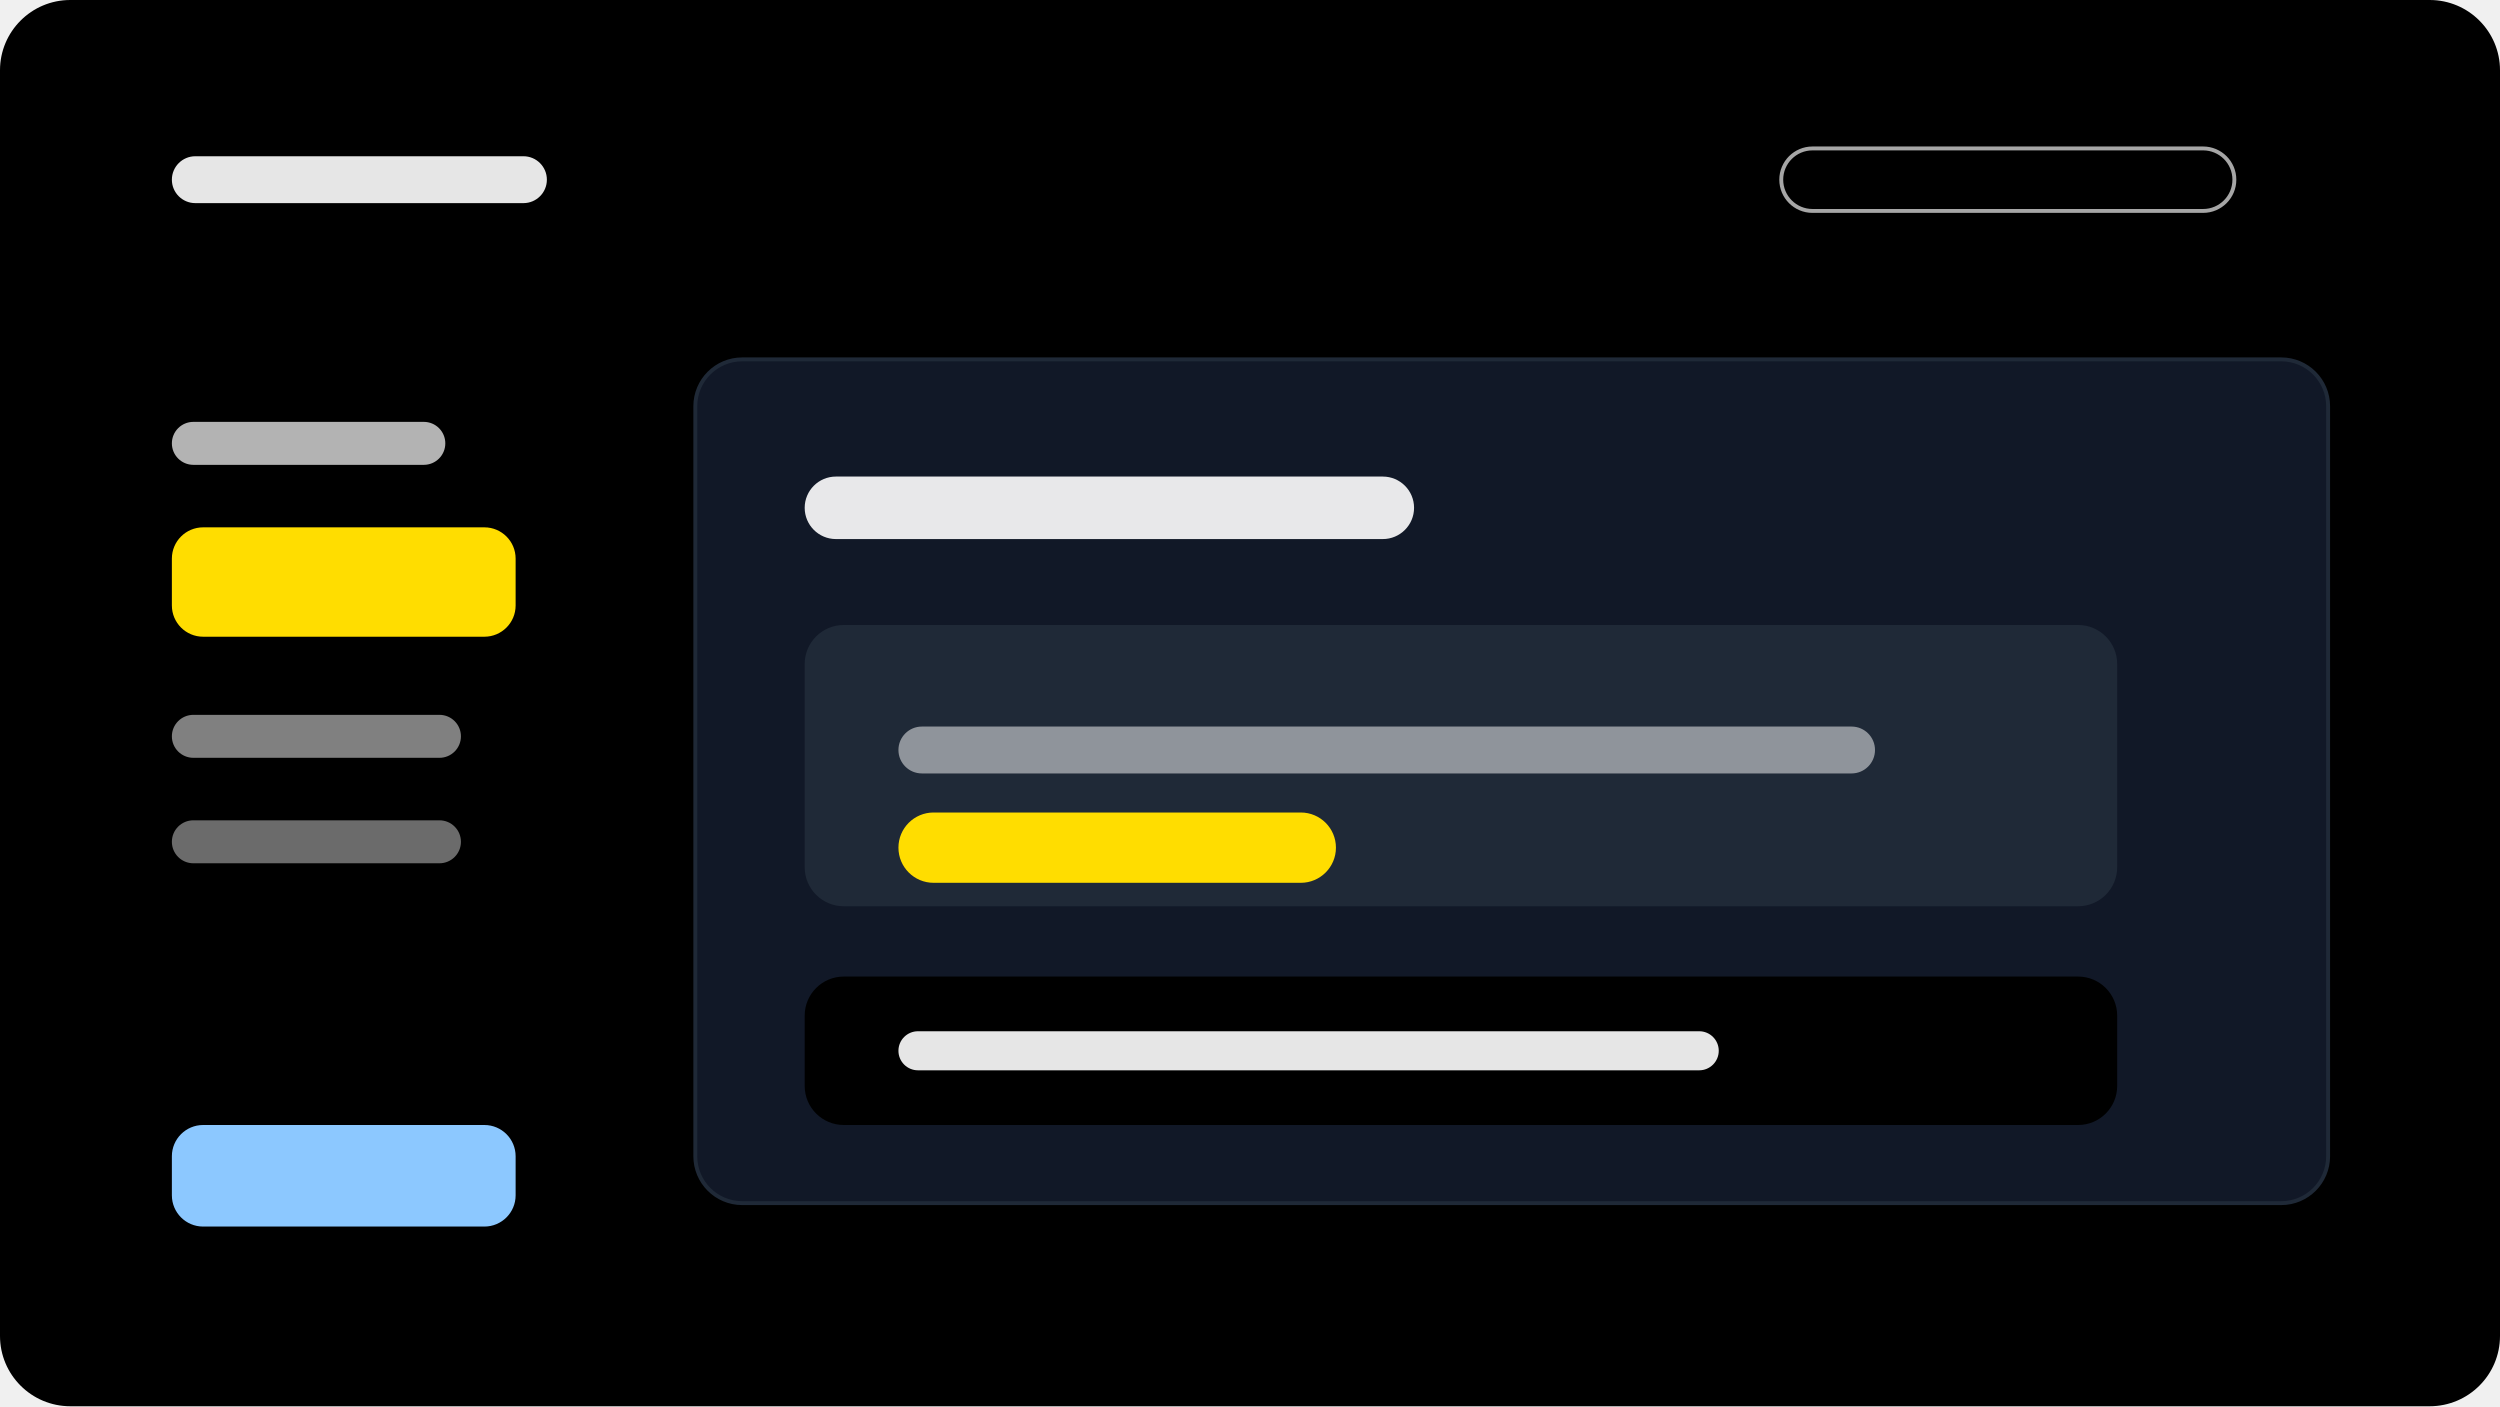
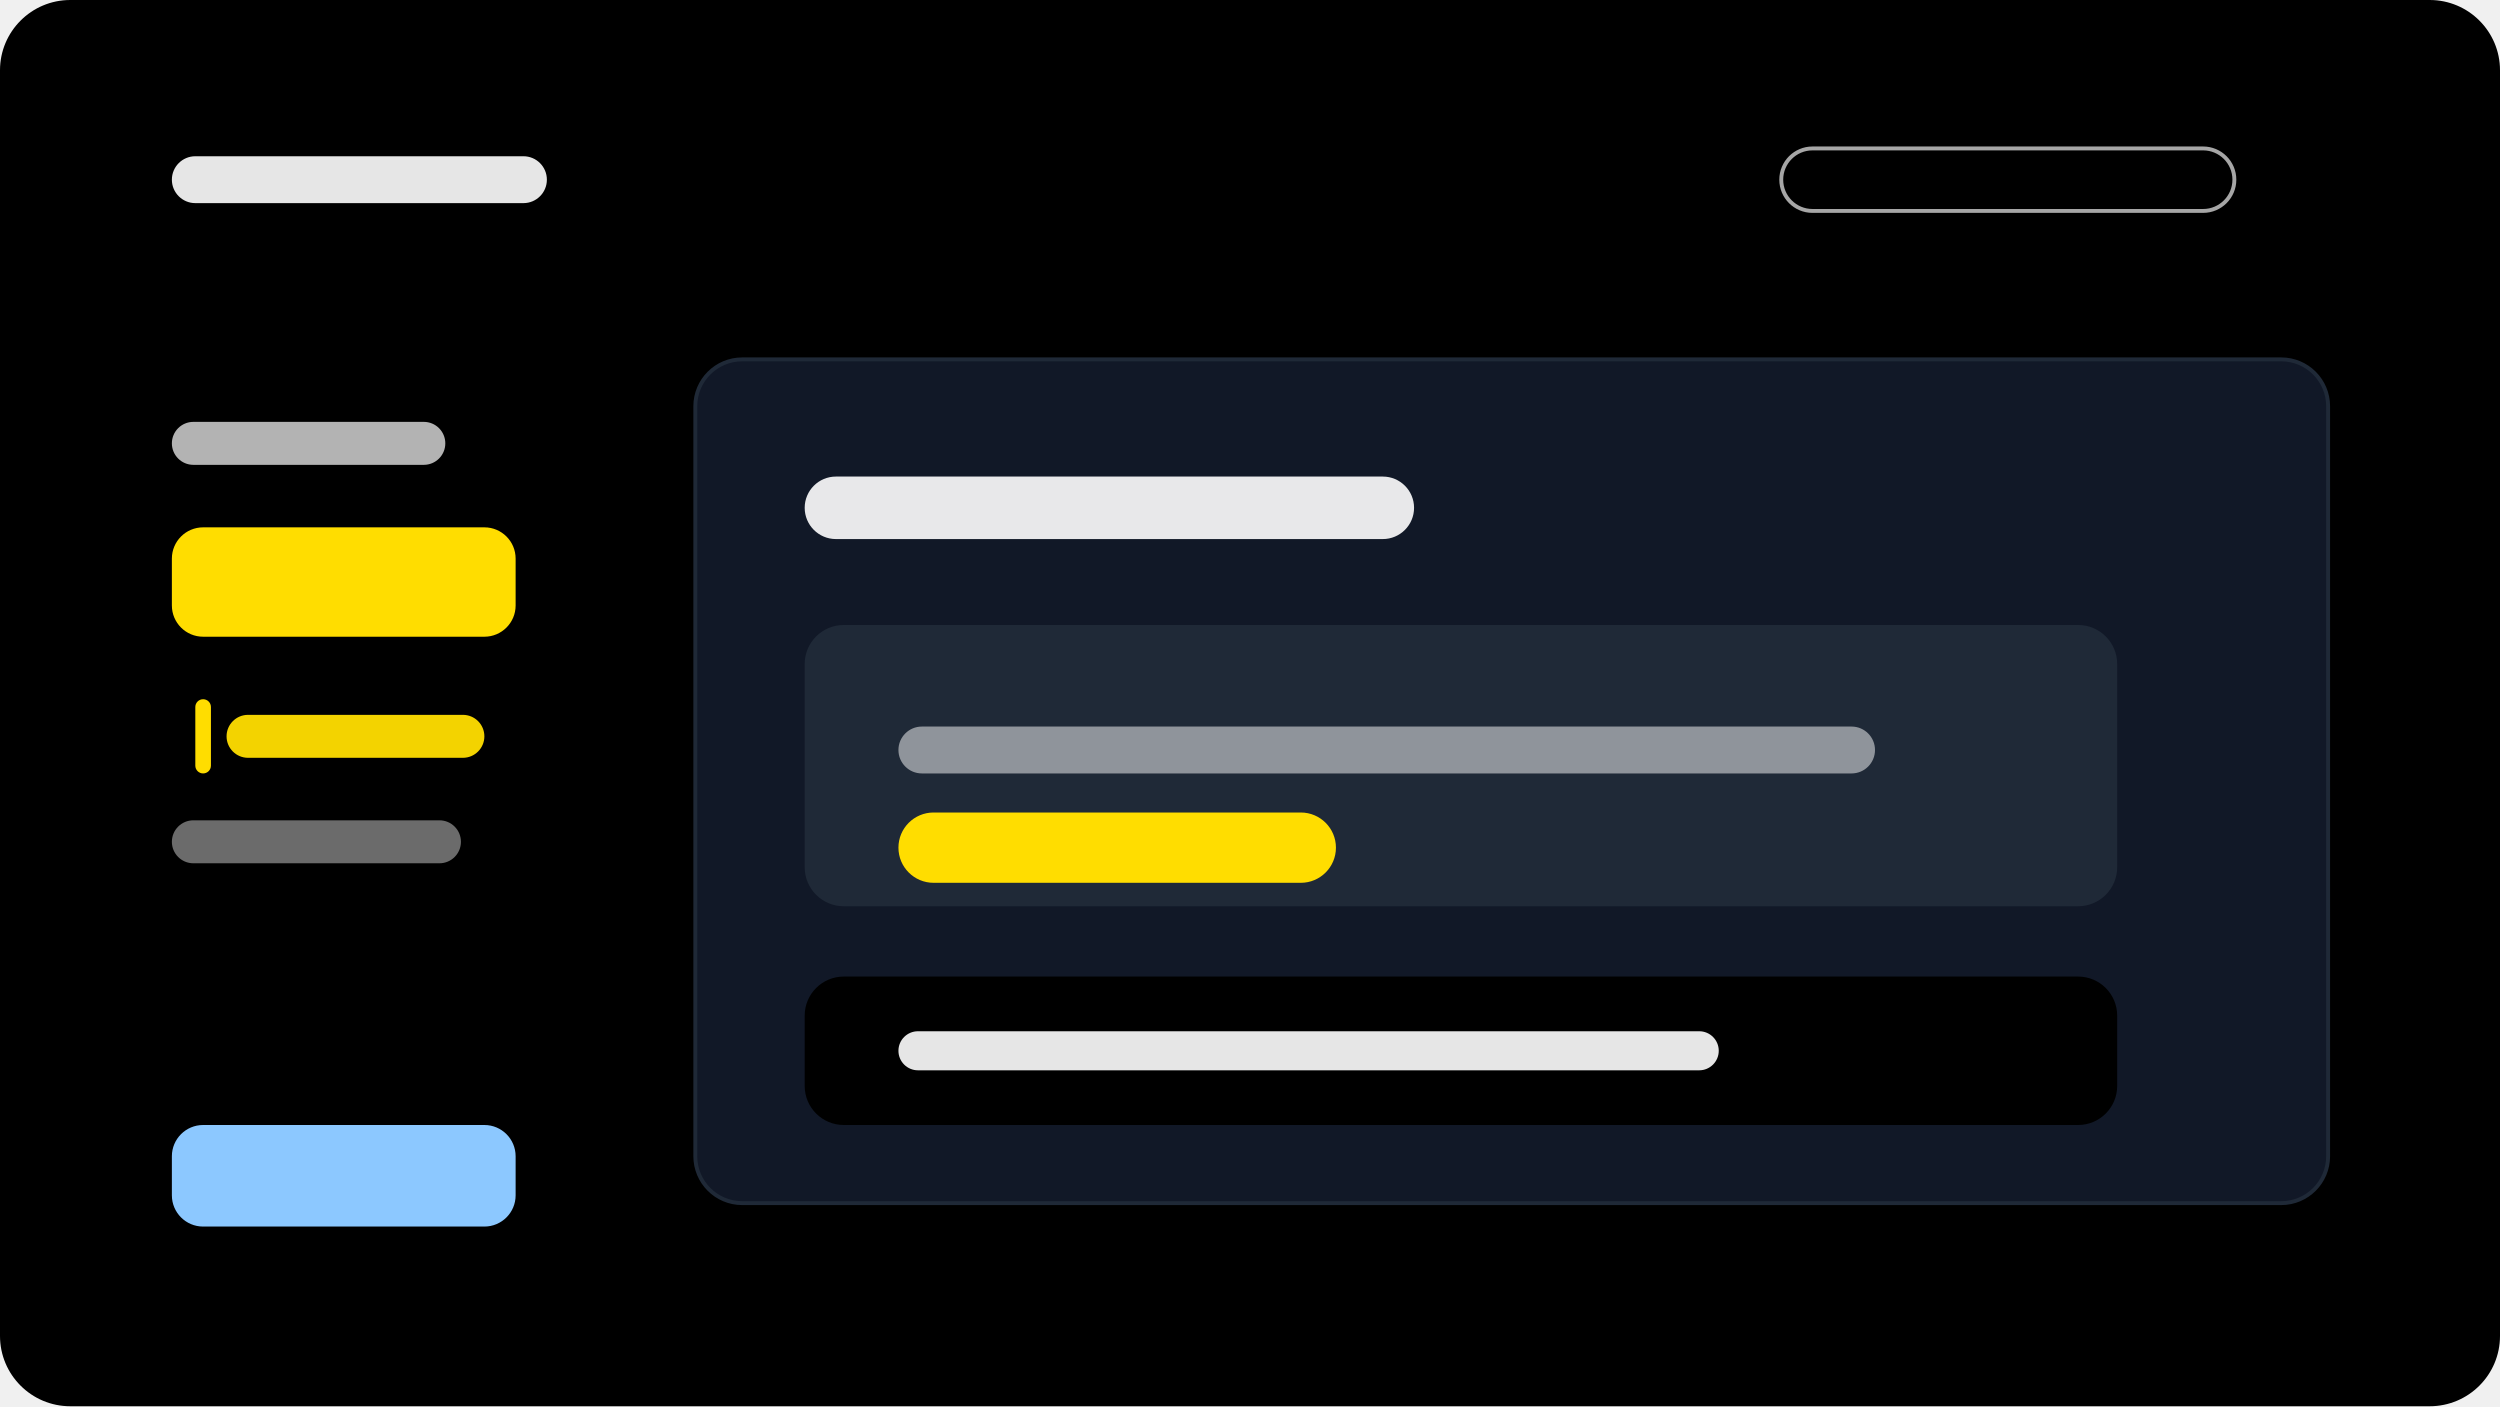
<svg xmlns="http://www.w3.org/2000/svg" width="640" height="360" viewBox="0 0 640 360" role="img" aria-label="High Contrast dark preview">
  <rect width="640" height="360" rx="18" fill="#000000" />
  <rect x="22" y="22" width="596" height="48" rx="10" fill="#000000" />
  <rect x="44" y="40" width="96" height="12" rx="6" fill="#ffffff" opacity="0.9" />
  <rect x="456" y="38" width="116" height="16" rx="8" fill="none" stroke="#ffffff" opacity="0.65" />
  <rect x="22" y="82" width="132" height="250" rx="10" fill="#000000" />
  <rect x="44" y="108" width="70" height="11" rx="5.5" fill="#ffffff" opacity="0.7" />
  <rect x="44" y="135" width="88" height="28" rx="8" fill="#ffdd00" />
-   <rect x="44" y="183" width="74" height="11" rx="5.5" fill="#ffffff" opacity="0.5" />
+   <rect x="58" y="183" width="66" height="11" rx="5.5" fill="#ffdd00" opacity="0.95" />
+   <rect x="50" y="179" width="4" height="19" rx="2" fill="#ffdd00" />
  <rect x="44" y="210" width="74" height="11" rx="5.5" fill="#ffffff" opacity="0.42" />
  <rect x="44" y="288" width="88" height="26" rx="8" fill="#8cc8ff" />
  <rect x="178" y="92" width="418" height="216" rx="12" fill="#111827" stroke="#1f2937" />
  <rect x="206" y="122" width="156" height="16" rx="8" fill="#ffffff" opacity="0.9" />
  <rect x="206" y="160" width="336" height="72" rx="10" fill="#1f2937" />
  <rect x="230" y="186" width="250" height="12" rx="6" fill="#ffffff" opacity="0.5" />
  <rect x="230" y="208" width="112" height="18" rx="9" fill="#ffdd00" />
  <rect x="206" y="250" width="336" height="38" rx="10" fill="#000000" />
  <rect x="230" y="264" width="210" height="10" rx="5" fill="#ffffff" opacity="0.9" />
</svg>
